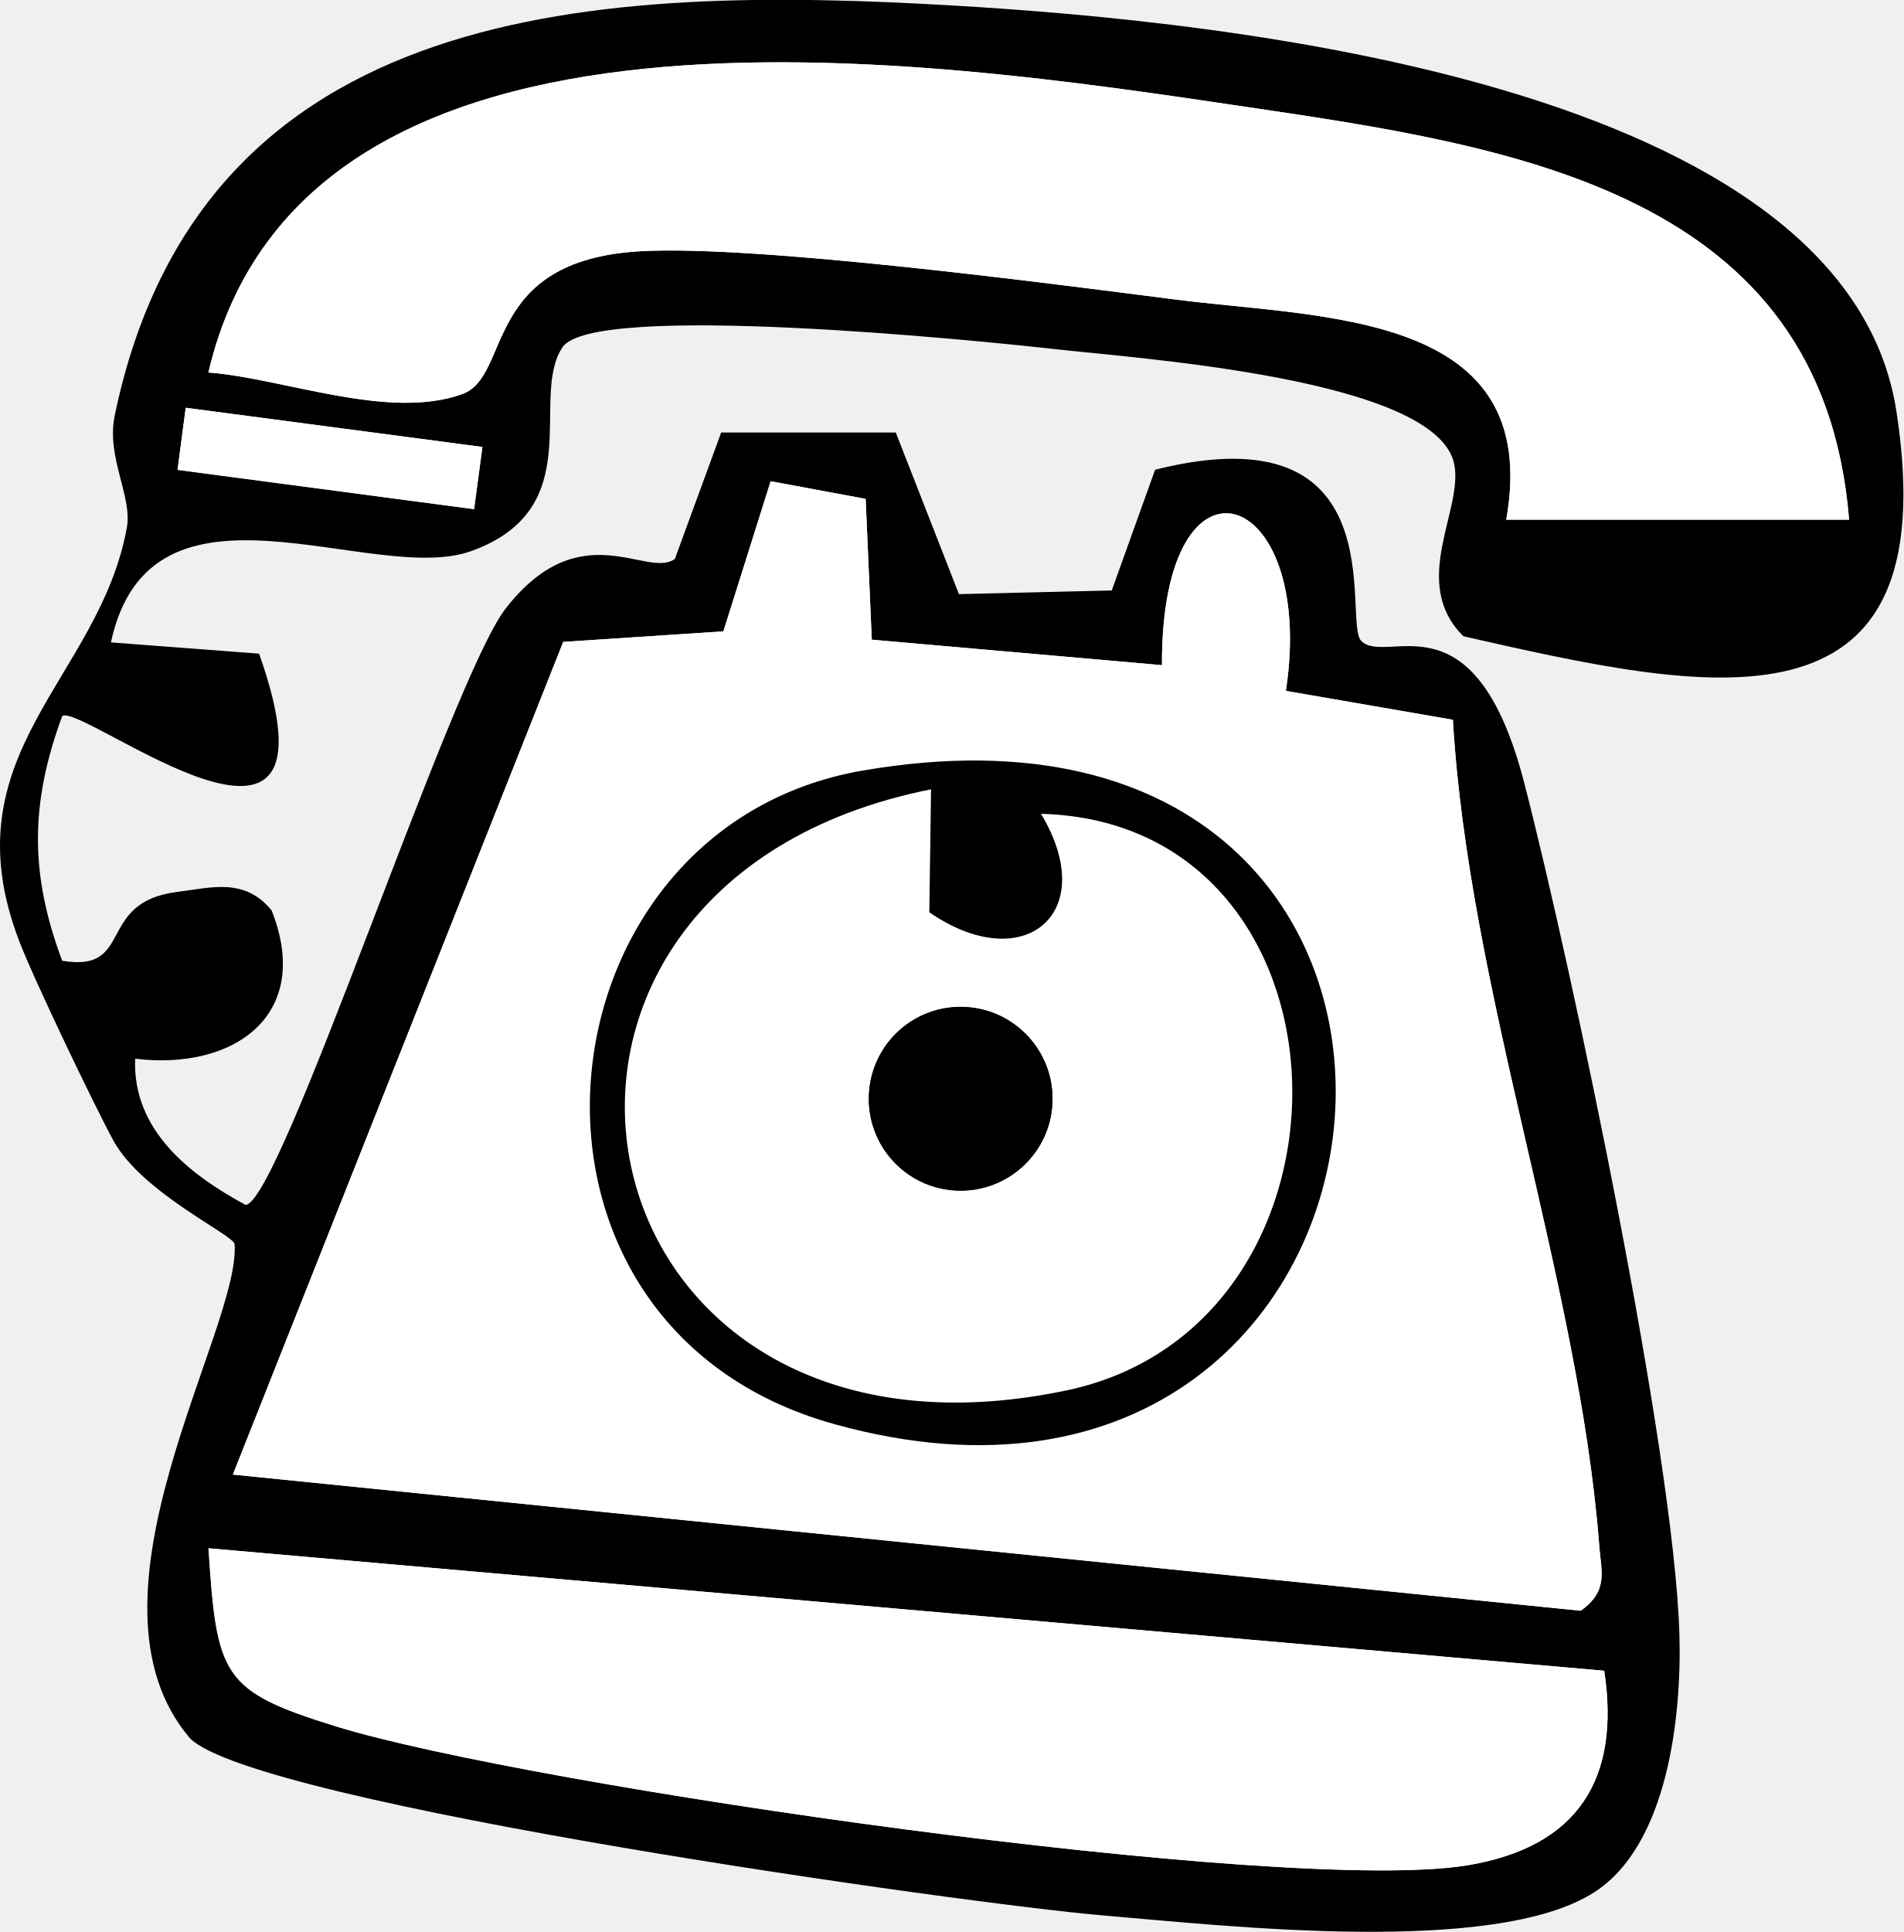
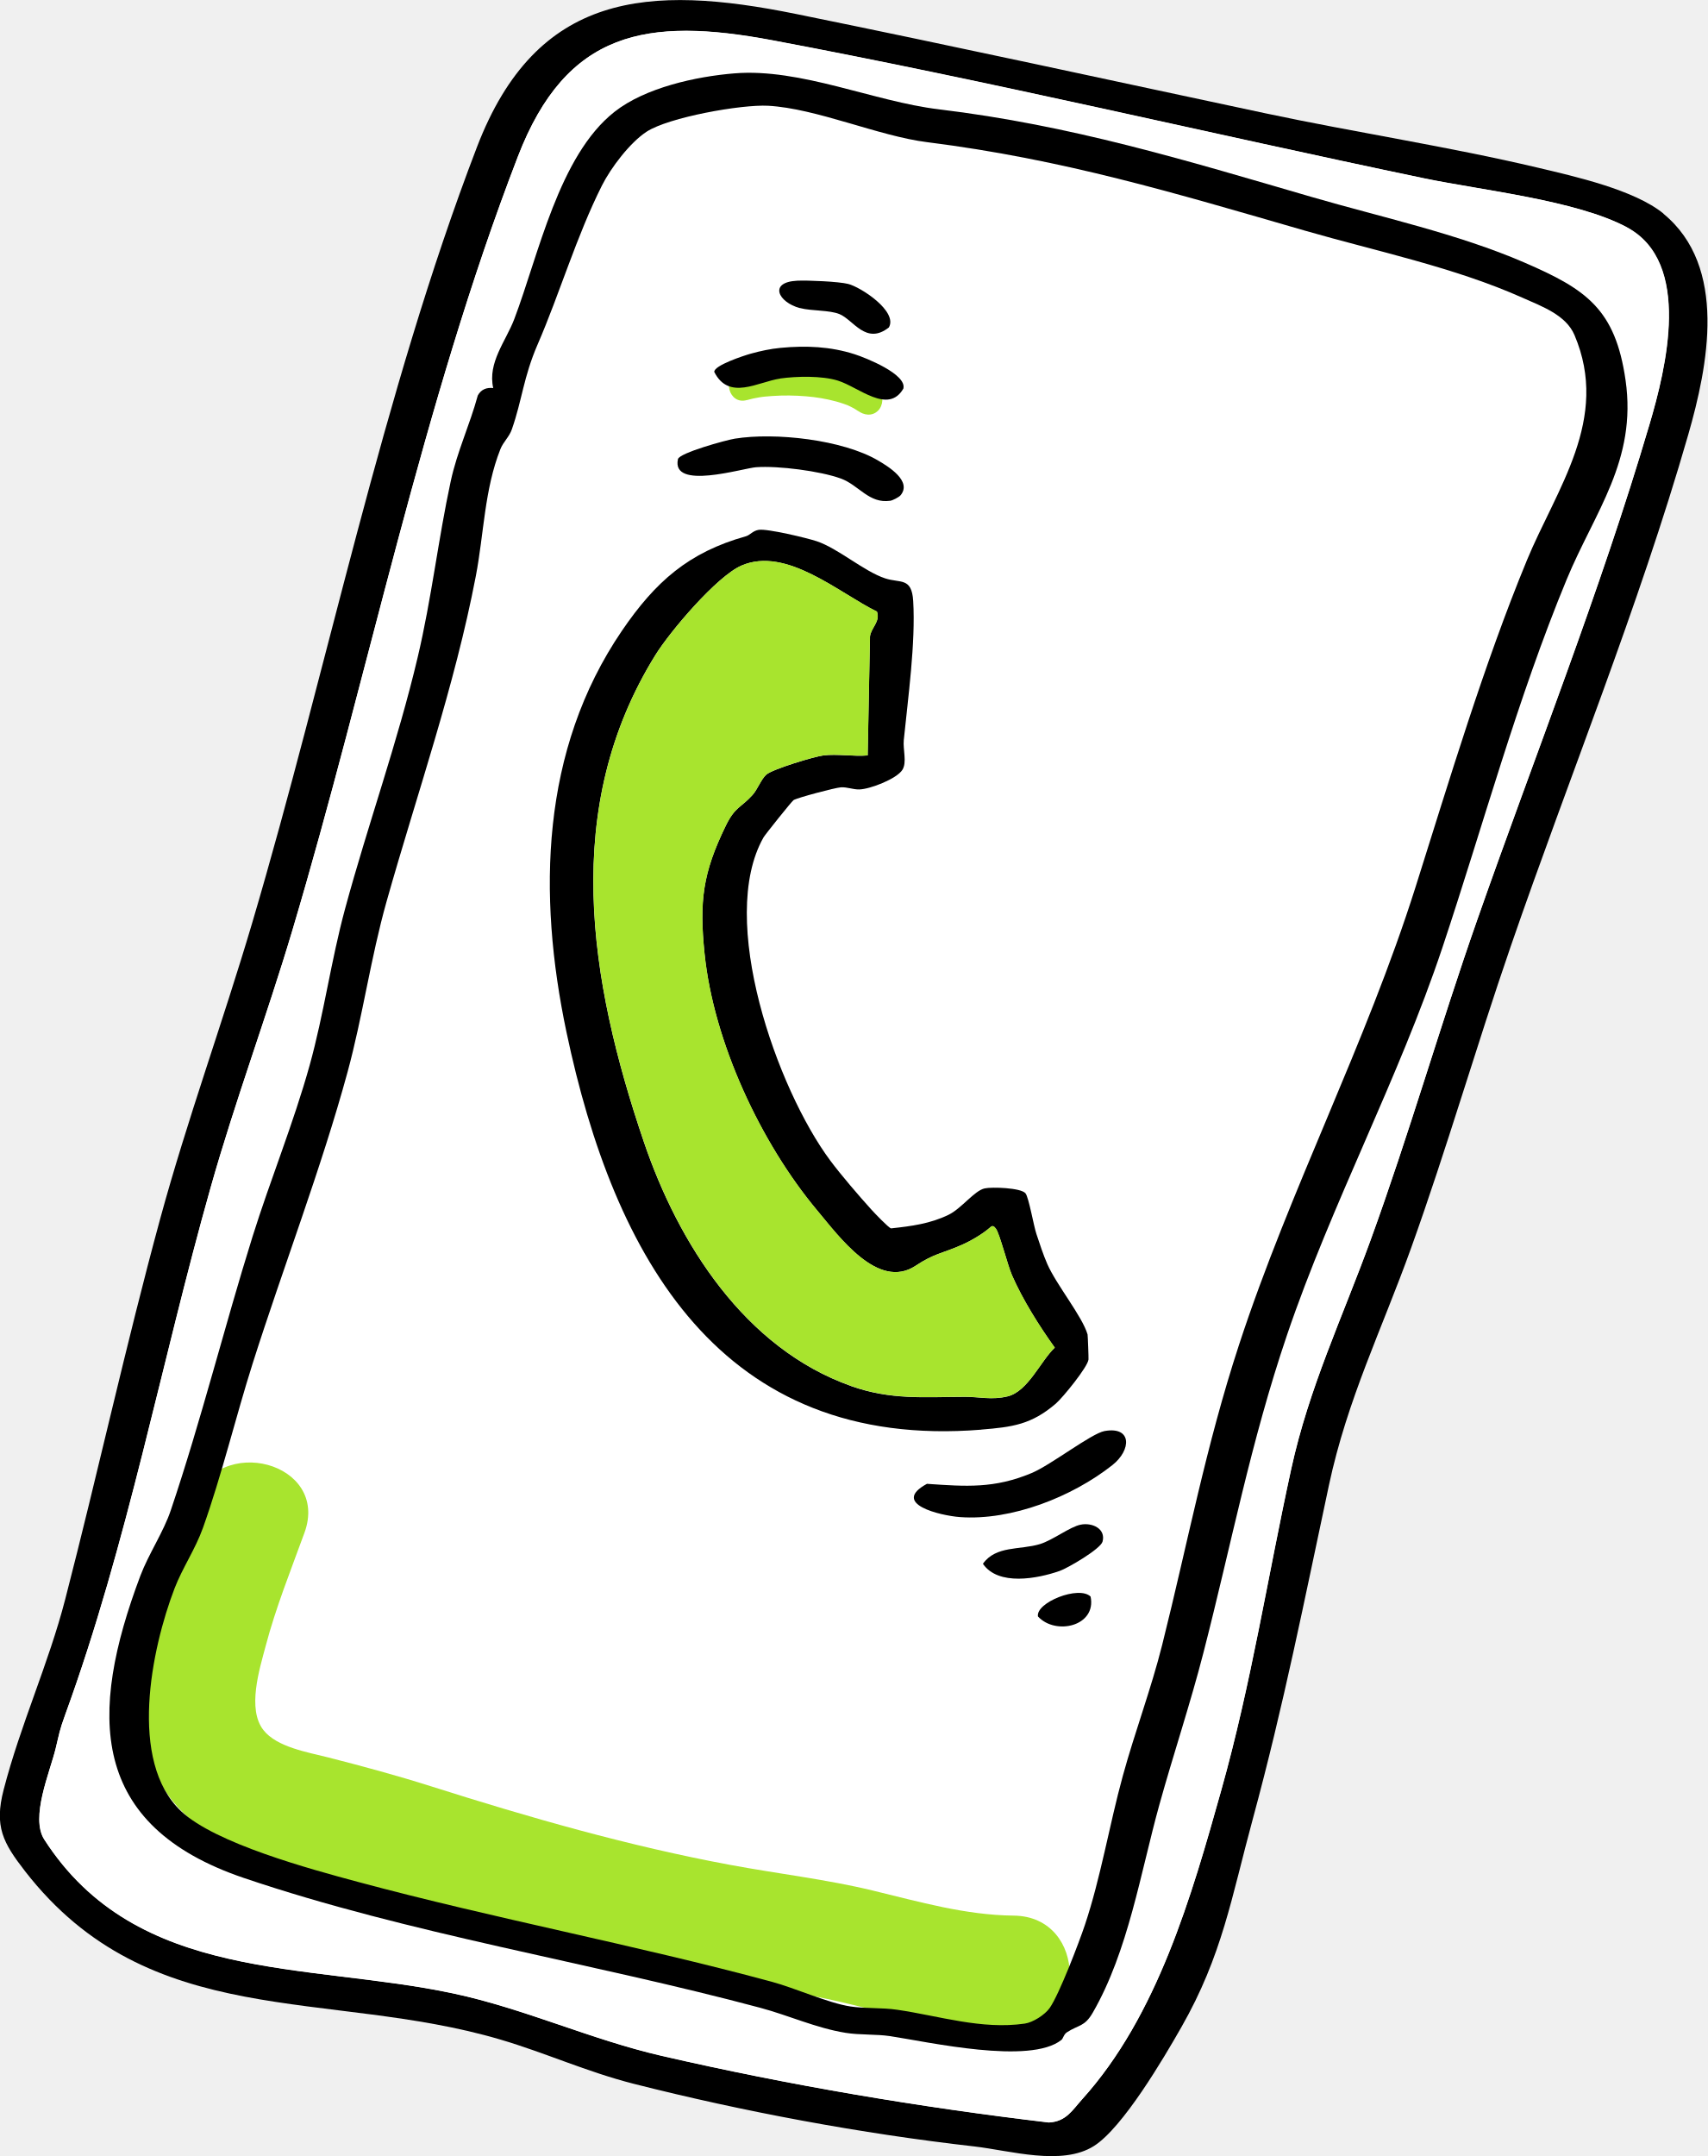
- <svg xmlns="http://www.w3.org/2000/svg" width="77.736" height="78.888" fill="none" viewBox="0 0 77.736 78.888">
-   <path fill="#000" d="M59.76 25.98c9.87 2.24 19.8 4.5 17.68-9.2C75.35 3.35 49.81.87 39 .23 24.54-.62 8.21-.06 4.68 16.99c-.34 1.69.73 3.28.5 4.55-1.12 6.2-7.35 9.21-4.39 16.9.56 1.48 3.05 6.68 3.85 8.15 1.18 2.13 4.91 3.84 4.94 4.21.26 3.46-6.71 14.46-1.82 20.18 2.66 2.68 31.8 6.77 37.27 7.23 5.08.43 15.97 1.66 20.05-.93 3.05-1.93 3.6-7.27 3.5-10.57-.22-7.35-4.35-27.04-6.33-34.72-2.05-7.95-5.64-4.75-6.67-5.83-.76-.8 1.53-9.47-8.41-6.98l-1.77 4.93-6.24.15-2.58-6.6h-7.13l-1.89 5.16c-1.11.84-3.86-1.91-6.92 2.04-2.24 2.91-9.17 24.24-10.61 24.34-2.26-1.22-4.63-3.04-4.51-5.97 4.03.49 7.27-1.78 5.57-6.06-1.11-1.34-2.43-.93-3.86-.75-3.33.42-1.72 3.31-4.69 2.81-1.33-3.54-1.31-6.44 0-9.99.8-.57 11.86 8.25 8.04-2.55l-6.05-.46c1.62-7.52 10.69-2.27 14.72-3.73 4.84-1.75 2.34-6.26 3.72-8.32 1.24-1.87 16.94-.28 20.06.07 3.45.39 15.6 1.2 16.35 4.68.41 1.87-1.86 4.86.4 7.07l-.02-.02Zm.19 50.18c-7.41 1.24-38.33-3.23-46.24-5.67-4.65-1.44-4.86-2.04-5.2-7.27l57 5c.67 4.45-1.11 7.19-5.56 7.94ZM23 26.21l6.54-.43 1.93-6.13 3.88.72.25 5.75 11.85 1.04c-.04-9.43 6.33-7.32 5.06 1.05l6.82 1.18c.64 11 5.11 22.89 5.97 33.63.08 1.14.42 1.92-.75 2.75L9.51 60.21l13.49-34Zm-3.64-5.42-12.11-1.6.34-2.54 12.11 1.6-.34 2.54ZM48 12.23c-5.32-.68-17.15-2.24-21.87-1.97-6.49.38-5.22 5.09-7.25 5.83-3.01 1.09-7.29-.65-10.37-.88C12.42-1.49 37.97 2.45 50.86 4.36c10.96 1.62 23.57 3.47 24.65 16.86h-14c1.5-8.5-7.42-8.21-13.51-8.99Z" />
-   <path fill="#FFF" d="M64.55 65.77c1.16-.83.82-1.61.75-2.75-.84-10.74-5.33-22.63-5.97-33.63l-6.82-1.18c1.28-8.37-5.09-10.48-5.06-1.05L35.6 26.12l-.25-5.75-3.88-.72-1.93 6.13-6.54.43-13.49 34 55.04 5.56Zm-29.3-34.31c27.67-4.74 24.07 33.71-1.18 26.69-14.48-4.03-12.44-24.36 1.18-26.69Z" />
-   <path fill="#FFF" d="M61.51 21.22h14C74.42 7.83 61.82 5.98 50.86 4.36 37.97 2.45 12.42-1.49 8.51 15.21c3.08.24 7.36 1.97 10.37.88 2.03-.73.77-5.45 7.25-5.83 4.72-.27 16.55 1.29 21.87 1.97 6.09.78 15.02.49 13.51 8.99ZM13.72 70.49c7.9 2.44 38.83 6.91 46.24 5.67 4.45-.75 6.23-3.49 5.55-7.94l-56.99-5c.34 5.23.55 5.83 5.2 7.27ZM7.58 16.65l-.33 2.53 12.11 1.61.34-2.54-12.12-1.6Z" />
-   <path fill="#000" d="M35.25 31.46c27.67-4.74 24.07 33.71-1.18 26.69-14.48-4.02-12.44-24.36 1.18-26.69Zm2.77.77-.07 5.02c3.84 2.66 7.01.05 4.56-4.02 13.28.35 13.71 20.87 1.06 23.54-20.45 4.32-25.19-20.63-5.55-24.54Z" />
-   <path fill="#FFF" d="M43.57 56.77c12.65-2.68 12.22-23.19-1.06-23.54 2.45 4.07-.71 6.68-4.56 4.02l.07-5.02c-19.64 3.91-14.9 28.86 5.55 24.54Zm-4.34-15.66c2.07 0 3.75 1.68 3.75 3.75 0 2.07-1.68 3.75-3.75 3.75-2.08 0-3.75-1.68-3.75-3.75 0-2.07 1.67-3.75 3.75-3.75Z" />
-   <path fill="#000" d="M39.23 48.62c2.07 0 3.75-1.68 3.75-3.75 0-2.07-1.68-3.75-3.75-3.75-2.08 0-3.75 1.68-3.75 3.75 0 2.07 1.67 3.75 3.75 3.75Z" />
+ <svg xmlns="http://www.w3.org/2000/svg" id="Layer_2" data-name="Layer 2" viewBox="0 0 235.84 297.69">
+   <defs>
+     <style>.cls-1{fill:#fff}.cls-2{fill:#a8e42e}</style>
+   </defs>
+   <g id="Layer_2-2" data-name="Layer 2">
+     <path d="M229.75 29.5c-4.01-3.29-12.26-5.14-17.37-6.35-12.3-2.91-25.17-4.86-37.59-7.5-21.62-4.6-43.19-9.32-64.85-13.72C89.51-2.22 74.1-1.13 65.87 20.31 52.73 54.55 45.23 92.29 34.8 127.53c-4.02 13.58-8.95 27.09-12.67 40.73-4.74 17.4-8.61 35.1-13.12 52.55-2.3 8.91-6.18 17.3-8.51 26.32-1.31 5.06-.09 7.31 2.97 11.25 17.26 22.21 41.78 16.2 65.63 23.23 6.25 1.84 11.94 4.46 18.42 6.11 15.22 3.86 31.45 6.88 47.04 8.65 4.91.56 12.11 2.74 16.52-.06 4-2.53 9.63-12.11 12.09-16.43 5.64-9.88 6.92-17.94 9.83-28.64 4.32-15.92 7.13-30.22 10.54-46.18 2.54-11.88 7.31-21.5 11.35-32.75 4.94-13.75 8.99-27.83 13.75-41.63 8.1-23.48 17.64-46.75 24.52-70.66 2.73-9.5 5.49-23.2-3.43-30.51Zm-1.94 29.11c-6.81 23.11-15.82 45.71-23.79 68.41-5.15 14.67-9.42 29.65-14.75 44.28-3.89 10.67-8.49 20.32-10.93 31.51-3.27 14.97-5.49 29.52-9.67 44.39-4.09 14.57-8.81 31.13-19.2 42.64-1.37 1.52-2.22 3.09-4.61 3.21-17.98-2.13-35.82-5.13-53.46-9.2-9.85-2.27-18.94-6.52-28.84-8.63-20.23-4.3-43.64-1.38-56.43-21.24-1.96-3.05.77-9.27 1.57-12.57.51-2.09.5-2.42 1.33-4.7 8.62-23.66 13.23-48.55 20.08-72.78 3.37-11.92 7.74-23.6 11.28-35.48C50.88 93.24 58.32 55.87 71.53 21.62 78.24 4.22 89.34 2.3 106.66 5.55c30.15 5.66 59.98 12.79 90.01 19.06 7.92 1.65 21.08 3.04 28.04 6.77 9.01 4.84 5.41 19.42 3.11 27.21Z" />
+     <path d="M224.69 31.4c-6.96-3.74-20.12-5.12-28.04-6.77-30.03-6.27-59.86-13.39-90.01-19.06-17.32-3.25-28.42-1.33-35.13 16.07C58.3 55.88 50.86 93.25 40.37 128.47c-3.54 11.88-7.91 23.56-11.28 35.48-6.86 24.23-11.46 49.12-20.08 72.78-.83 2.28-.82 2.61-1.33 4.7-.8 3.3-3.53 9.53-1.57 12.57 12.78 19.86 36.2 16.94 56.43 21.24 9.9 2.1 18.98 6.36 28.84 8.63 17.65 4.06 35.48 7.07 53.46 9.2 2.39-.12 3.24-1.69 4.61-3.21 10.39-11.51 15.11-28.08 19.2-42.64 4.18-14.88 6.39-29.42 9.67-44.39 2.45-11.19 7.05-20.85 10.93-31.51 5.33-14.63 9.61-29.61 14.75-44.28 7.96-22.7 16.97-45.3 23.79-68.41 2.3-7.79 5.9-22.37-3.11-27.21Zm-8.31 48.61c-6.82 16.47-11.53 33.94-17.16 50.82-6.06 18.17-15.27 35.29-21.46 53.49-5.04 14.85-7.68 28.85-11.54 43.85-1.82 7.06-4.16 14.05-6.11 21.08-2.58 9.3-4.28 20.16-9.17 28.63-1.15 1.99-1.94 1.66-3.58 2.73-.44.29-.52.86-.76 1.05-4.31 3.45-18.32.28-23.65-.52-1.92-.29-4.21-.15-6.17-.46-4.04-.66-7.85-2.41-11.79-3.46-23.4-6.26-48.47-10.19-71.27-17.91-21.4-7.24-21.52-22.62-14.33-41.72 1.14-3.04 3.19-6.05 4.21-9.06 4.18-12.42 7.38-25.29 11.29-37.79 2.47-7.91 5.65-15.63 7.88-23.63 1.98-7.12 2.97-14.48 4.9-21.63 3.15-11.63 7.25-22.96 10.03-34.74 1.92-8.12 2.83-16.29 4.56-24.29.89-4.13 2.63-7.8 3.74-11.85.46-.83 1.2-1.12 2.13-1.02-.81-3.52 1.75-6.48 2.91-9.53 3.35-8.82 6.14-22.55 13.84-28.61 4.24-3.34 11.26-4.88 16.57-5.31 9.11-.73 19.24 3.89 28.18 4.96 18.34 2.21 33.95 6.99 51.54 12.11 9.67 2.82 20.15 5.07 29.39 9.06 8.53 3.69 12.54 6.42 13.95 16.22 1.6 11.1-4.25 18.15-8.13 27.53Z" class="cls-1" />
+     <path d="M210.32 41.14c-9.51-4.24-20.17-6.42-30.15-9.3-18-5.2-33.35-9.84-52.12-12.2-6.72-.84-15.26-4.67-21.97-5.03-3.69-.2-13.72 1.58-16.79 3.59-2.31 1.51-4.94 4.98-6.16 7.43-3.51 7-5.81 14.85-8.89 21.96-1.95 4.52-2.14 7.66-3.55 11.7-.37 1.05-1.19 1.74-1.58 2.73-2.21 5.56-2.29 11.71-3.39 17.5-2.92 15.31-8.14 30.1-12.35 45.03-2.17 7.71-3.27 15.75-5.37 23.48-3.61 13.26-8.93 27.08-13.12 40.28-2.35 7.39-4.26 15.37-6.85 22.66-1.06 2.96-2.82 5.5-3.92 8.35-3.2 8.33-6.42 23.88.91 30.78 4.73 4.45 17.89 8 24.4 9.75 18.93 5.09 38.21 8.67 57.16 13.79 3.23.87 7.78 2.94 10.85 3.41 2 .31 4.35.14 6.5.46 5.79.86 11.62 2.77 17.59 1.91 1.14-.16 2.8-1.23 3.46-2.17 1.31-1.88 4.02-8.97 4.84-11.41 2.19-6.55 3.4-13.9 5.25-20.62 1.67-6.06 3.92-12.01 5.44-18.1 3.55-14.2 6-27.35 10.62-41.45 7.06-21.55 17.52-41.49 24.37-63.18 4.66-14.73 9.45-30.76 15.34-45.02 4.13-10 11.55-19.57 6.61-31.19-1.17-2.76-4.48-3.95-7.13-5.13Zm-100.21-2.39c1.45-.07 5.67.11 7.02.44 1.75.43 6.91 3.79 5.64 6.01-3.17 2.49-4.9-1.06-6.82-1.84-1.42-.57-3.87-.41-5.46-.84-2.99-.8-4.37-3.58-.37-3.78Zm-6.44 10.08c1.36-.38 2.76-.68 4.16-.81 3.49-.33 6.85-.18 10.19.88 1.51.48 7.26 2.76 6.74 4.75-2.1 3.6-6.16-.21-9.05-1.11-2.18-.67-5.67-.61-7.95-.29-3.06.43-7.08 3.11-9.11-.91-.08-.89 4.1-2.26 5.02-2.52ZM93.63 63.4c.19-.86 6.66-2.64 7.85-2.83 5.56-.9 14.9.14 19.78 3.01 1.42.83 4.74 2.86 3.11 4.81-.21.25-1.08.7-1.41.75-2.95.44-4.35-2.17-6.84-3.07-2.86-1.03-8.68-1.77-11.69-1.56-1.84.13-11.73 3.23-10.8-1.11Zm-15.41 79.07c-3.99-18.95-3.57-38.91 7.66-55.38 4.63-6.8 9.22-10.85 17.12-13.05.6-.17.95-.75 1.77-.89 1.18-.19 6.65 1.12 8.01 1.57 3 1.01 6.52 4.15 9.46 5.13 2.09.69 3.67-.19 3.87 3.13.35 5.79-.7 13.33-1.3 19.19-.14 1.34.46 3.06-.19 4.11-.77 1.24-4.44 2.67-5.95 2.71-.9.02-1.62-.33-2.55-.29-.71.04-6.1 1.46-6.54 1.77-.27.19-3.93 4.77-4.14 5.14-6.44 11.35 1.88 34.79 9.22 44.63 1.46 1.96 4 4.92 5.67 6.76.41.46 2.38 2.52 2.72 2.6 2.78-.29 5.41-.63 7.95-1.88 1.79-.88 3.56-3.33 4.98-3.64 1-.22 5.03-.09 5.64.68.46.58 1.12 4.46 1.51 5.62.43 1.29.96 2.91 1.5 4.14 1.27 2.88 4.83 7.22 5.56 9.72.05.17.16 3.2.13 3.46-.09 1.01-3.54 5.26-4.52 6.1-3.35 2.88-5.96 3.24-10.29 3.58-36 2.9-50.76-23.82-57.3-54.92Zm65.13 80.72c-.31-1.94 5.66-4.31 7.27-2.74.84 4.06-4.81 5.41-7.27 2.74Zm8.92-10.33c-.27 1.01-4.8 3.66-5.93 4.05-3.08 1.07-8.47 2.11-10.59-.99 1.8-2.54 5.13-1.88 7.88-2.72 1.77-.54 4.14-2.39 5.62-2.68 1.59-.31 3.51.55 3.02 2.34Zm1.35-10.56c-5.55 4.37-13.92 7.69-21.04 7.17-2.69-.2-9.64-1.82-4.56-4.59 5.45.39 9.31.66 14.44-1.48 2.69-1.12 8.28-5.49 10.1-5.81 3.81-.67 3.7 2.63 1.06 4.71Z" class="cls-1" />
+     <path d="M135.52 197.39c4.33-.35 6.93-.7 10.29-3.58.98-.84 4.43-5.09 4.52-6.1.02-.26-.09-3.29-.13-3.46-.73-2.5-4.3-6.84-5.56-9.72-.54-1.22-1.07-2.84-1.5-4.14-.39-1.16-1.05-5.04-1.51-5.62-.61-.77-4.65-.9-5.64-.68-1.42.31-3.19 2.77-4.98 3.64-2.54 1.24-5.17 1.58-7.95 1.88-.34-.08-2.31-2.14-2.72-2.6-1.67-1.84-4.21-4.8-5.67-6.76-7.34-9.85-15.66-33.28-9.22-44.63.21-.37 3.87-4.95 4.14-5.14.45-.32 5.83-1.74 6.54-1.77.93-.05 1.64.31 2.55.29 1.51-.04 5.18-1.47 5.95-2.71.65-1.05.06-2.77.19-4.11.59-5.86 1.64-13.4 1.3-19.19-.2-3.32-1.78-2.44-3.87-3.13-2.94-.97-6.46-4.12-9.46-5.13-1.36-.45-6.83-1.76-8.01-1.57-.82.13-1.18.72-1.77.89-7.9 2.21-12.49 6.26-17.12 13.05-11.22 16.48-11.65 36.43-7.66 55.38 6.55 31.1 21.3 57.82 57.3 54.92Zm-18-6.02c-14.64-5.2-23.82-19.62-28.61-33.73-7.56-22.25-11.5-46.12 1.62-67.22 2.03-3.26 8.47-10.86 11.88-12.33 6.21-2.67 13.49 3.82 18.7 6.36.49 1.41-.81 2.2-.96 3.43l-.32 16.43c-1.94.17-4.24-.24-6.13 0-1.27.16-7.03 1.9-7.87 2.65-.72.64-1.21 2.05-1.91 2.82-1.61 1.78-2.41 1.59-3.7 4.26-3.17 6.5-3.66 10.39-2.92 17.63 1.25 12.22 7.76 26.16 15.58 35.49 2.98 3.55 8.39 11.03 13.56 7.62 2.65-1.75 3.63-1.67 6.39-2.89 1.25-.55 2.87-1.49 3.9-2.4.36-.36.57-.16.82.18.5.66 1.6 5.01 2.21 6.41 1.46 3.36 3.78 7.03 5.91 10-1.97 1.85-3.69 6.04-6.52 6.73-2.17.53-3.94.05-5.88.06-5.67.02-10.26.46-15.75-1.49ZM104.43 64.51c3.02-.22 8.83.52 11.69 1.56 2.49.9 3.89 3.51 6.84 3.07.34-.05 1.2-.5 1.41-.75 1.63-1.96-1.69-3.98-3.11-4.81-4.88-2.87-14.22-3.91-19.78-3.01-1.19.19-7.67 1.97-7.85 2.83-.94 4.34 8.96 1.24 10.8 1.11ZM152.56 197.59c-1.82.32-7.41 4.69-10.1 5.81-5.13 2.14-8.98 1.86-14.44 1.48-5.08 2.76 1.87 4.39 4.56 4.59 7.12.52 15.49-2.79 21.04-7.17 2.64-2.08 2.75-5.38-1.06-4.71Z" />
+     <path d="M26.62 207.39c-3.96 10.82-10.1 24.08-5.9 35.69 4.25 11.77 16.47 13.75 27.08 16.65 15.38 4.21 30.29 9.54 45.98 12.65 7.79 1.54 15.66 2.41 23.38 4.29s15.04 3.75 22.85 3.83c10.3.1 10.31-15.9 0-16-6.68-.07-13.01-1.9-19.46-3.46s-13.14-2.32-19.73-3.55c-13.99-2.6-27.69-6.53-41.24-10.83-4.76-1.51-9.49-2.79-14.32-4.02-2.7-.69-7.03-1.39-8.88-3.76-2.28-2.92-.53-8.43.3-11.57 1.41-5.35 3.48-10.49 5.37-15.68 3.54-9.69-11.91-13.86-15.43-4.25Z" class="cls-2" />
+     <path d="M149.25 210.52c-1.48.29-3.85 2.14-5.62 2.68-2.75.84-6.08.18-7.88 2.72 2.12 3.09 7.52 2.06 10.59.99 1.12-.39 5.65-3.03 5.93-4.05.48-1.79-1.44-2.66-3.02-2.34ZM110.48 42.53c1.59.43 4.05.26 5.46.84 1.92.78 3.66 4.33 6.82 1.84 1.27-2.22-3.89-5.58-5.64-6.01-1.35-.33-5.56-.51-7.02-.44-4 .2-2.62 2.98.37 3.78ZM143.35 223.19c2.46 2.67 8.11 1.32 7.27-2.74-1.6-1.57-7.58.81-7.27 2.74Z" />
+     <path d="M139.16 192.8c2.83-.69 4.56-4.88 6.52-6.73-2.13-2.96-4.44-6.64-5.91-10-.61-1.41-1.71-5.75-2.21-6.41-.26-.34-.47-.54-.82-.18-1.04.91-2.65 1.85-3.9 2.4-2.76 1.22-3.74 1.14-6.39 2.89-5.17 3.42-10.58-4.07-13.56-7.62-7.82-9.33-14.33-23.27-15.58-35.49-.74-7.24-.24-11.13 2.92-17.63 1.3-2.66 2.09-2.48 3.7-4.26.7-.78 1.19-2.18 1.91-2.82.84-.75 6.6-2.49 7.87-2.65 1.89-.24 4.19.17 6.13 0l.32-16.43c.16-1.23 1.45-2.02.96-3.43-5.22-2.54-12.5-9.04-18.7-6.36-3.4 1.47-9.85 9.07-11.88 12.33-13.12 21.11-9.18 44.97-1.62 67.22 4.79 14.11 13.97 28.53 28.61 33.73 5.5 1.95 10.08 1.51 15.75 1.49 1.94 0 3.71.48 5.88-.06ZM103.13 55.25c.58-.17 1.16-.29 1.75-.39.01 0 .63-.09.26-.04.14-.02.27-.03.41-.05.35-.04.71-.07 1.07-.09 1.57-.11 3.14-.09 4.71.04 1.4.12 2.69.32 4.17.72.34.09.67.2 1 .31.16.05.32.11.47.17.33.12-.03-.02.15.06.28.13.55.26.82.41.13.07.25.15.37.23.08.05.49.35.14.07.85.66 2 .83 2.83 0 .69-.69.86-2.16 0-2.83-2.7-2.1-6.15-2.79-9.48-3.11s-6.62-.26-9.72.63c-2.47.71-1.42 4.57 1.06 3.86Z" class="cls-2" />
+     <path d="M210.55 36.26c-9.24-4-19.72-6.25-29.39-9.06-17.59-5.12-33.2-9.9-51.54-12.11-8.94-1.08-19.07-5.7-28.18-4.96-5.31.43-12.33 1.97-16.57 5.31-7.7 6.06-10.49 19.79-13.84 28.61-1.15 3.04-3.71 6.01-2.91 9.53-.93-.1-1.67.19-2.13 1.02-1.1 4.05-2.85 7.72-3.74 11.85-1.73 8.01-2.64 16.17-4.56 24.29-2.78 11.78-6.88 23.11-10.03 34.74-1.94 7.15-2.92 14.51-4.9 21.63-2.23 8-5.4 15.72-7.88 23.63-3.91 12.51-7.1 25.38-11.29 37.79-1.01 3.01-3.06 6.02-4.21 9.06-7.19 19.1-7.08 34.48 14.33 41.72 22.8 7.72 47.87 11.65 71.27 17.91 3.93 1.05 7.75 2.81 11.79 3.46 1.95.32 4.25.17 6.17.46 5.33.81 19.33 3.98 23.65.52.24-.19.32-.77.76-1.05 1.64-1.07 2.44-.74 3.58-2.73 4.89-8.48 6.59-19.33 9.17-28.63 1.95-7.03 4.3-14.02 6.11-21.08 3.86-15 6.5-29 11.54-43.85 6.18-18.2 15.39-35.32 21.46-53.49 5.63-16.88 10.34-34.35 17.16-50.82 3.89-9.38 9.73-16.43 8.13-27.53-1.41-9.8-5.42-12.53-13.95-16.22Zm.29 41.2c-5.89 14.26-10.68 30.28-15.34 45.02-6.86 21.69-17.31 41.63-24.37 63.18-4.62 14.1-7.06 27.25-10.62 41.45-1.53 6.1-3.78 12.04-5.44 18.1-1.85 6.73-3.05 14.07-5.25 20.62-.82 2.44-3.53 9.53-4.84 11.41-.66.95-2.32 2.01-3.46 2.17-5.96.86-11.79-1.06-17.59-1.91-2.15-.32-4.5-.15-6.5-.46-3.06-.47-7.62-2.54-10.85-3.41-18.95-5.12-38.23-8.7-57.16-13.79-6.51-1.75-19.67-5.3-24.4-9.75-7.34-6.9-4.11-22.45-.91-30.78 1.1-2.85 2.86-5.39 3.92-8.35 2.6-7.29 4.51-15.27 6.85-22.66 4.19-13.2 9.51-27.01 13.12-40.28 2.1-7.73 3.2-15.77 5.37-23.48 4.21-14.93 9.42-29.72 12.35-45.03 1.11-5.79 1.18-11.94 3.39-17.5.39-.99 1.22-1.68 1.58-2.73 1.42-4.05 1.6-7.19 3.55-11.7 3.08-7.1 5.37-14.96 8.89-21.96 1.23-2.45 3.86-5.92 6.16-7.43 3.06-2 13.1-3.79 16.79-3.59 6.71.37 15.25 4.19 21.97 5.03 18.76 2.36 34.12 7 52.12 12.2 9.98 2.88 20.65 5.06 30.15 9.3 2.65 1.18 5.96 2.37 7.13 5.13 4.94 11.62-2.48 21.19-6.61 31.19Z" />
+     <path d="M107.76 52.26c2.28-.32 5.77-.39 7.95.29 2.9.9 6.95 4.71 9.05 1.11.52-1.99-5.23-4.27-6.74-4.75-3.34-1.07-6.69-1.21-10.19-.88-1.4.13-2.8.43-4.16.81-.92.26-5.1 1.62-5.02 2.52 2.03 4.02 6.04 1.35 9.11.91Z" />
+   </g>
</svg>
